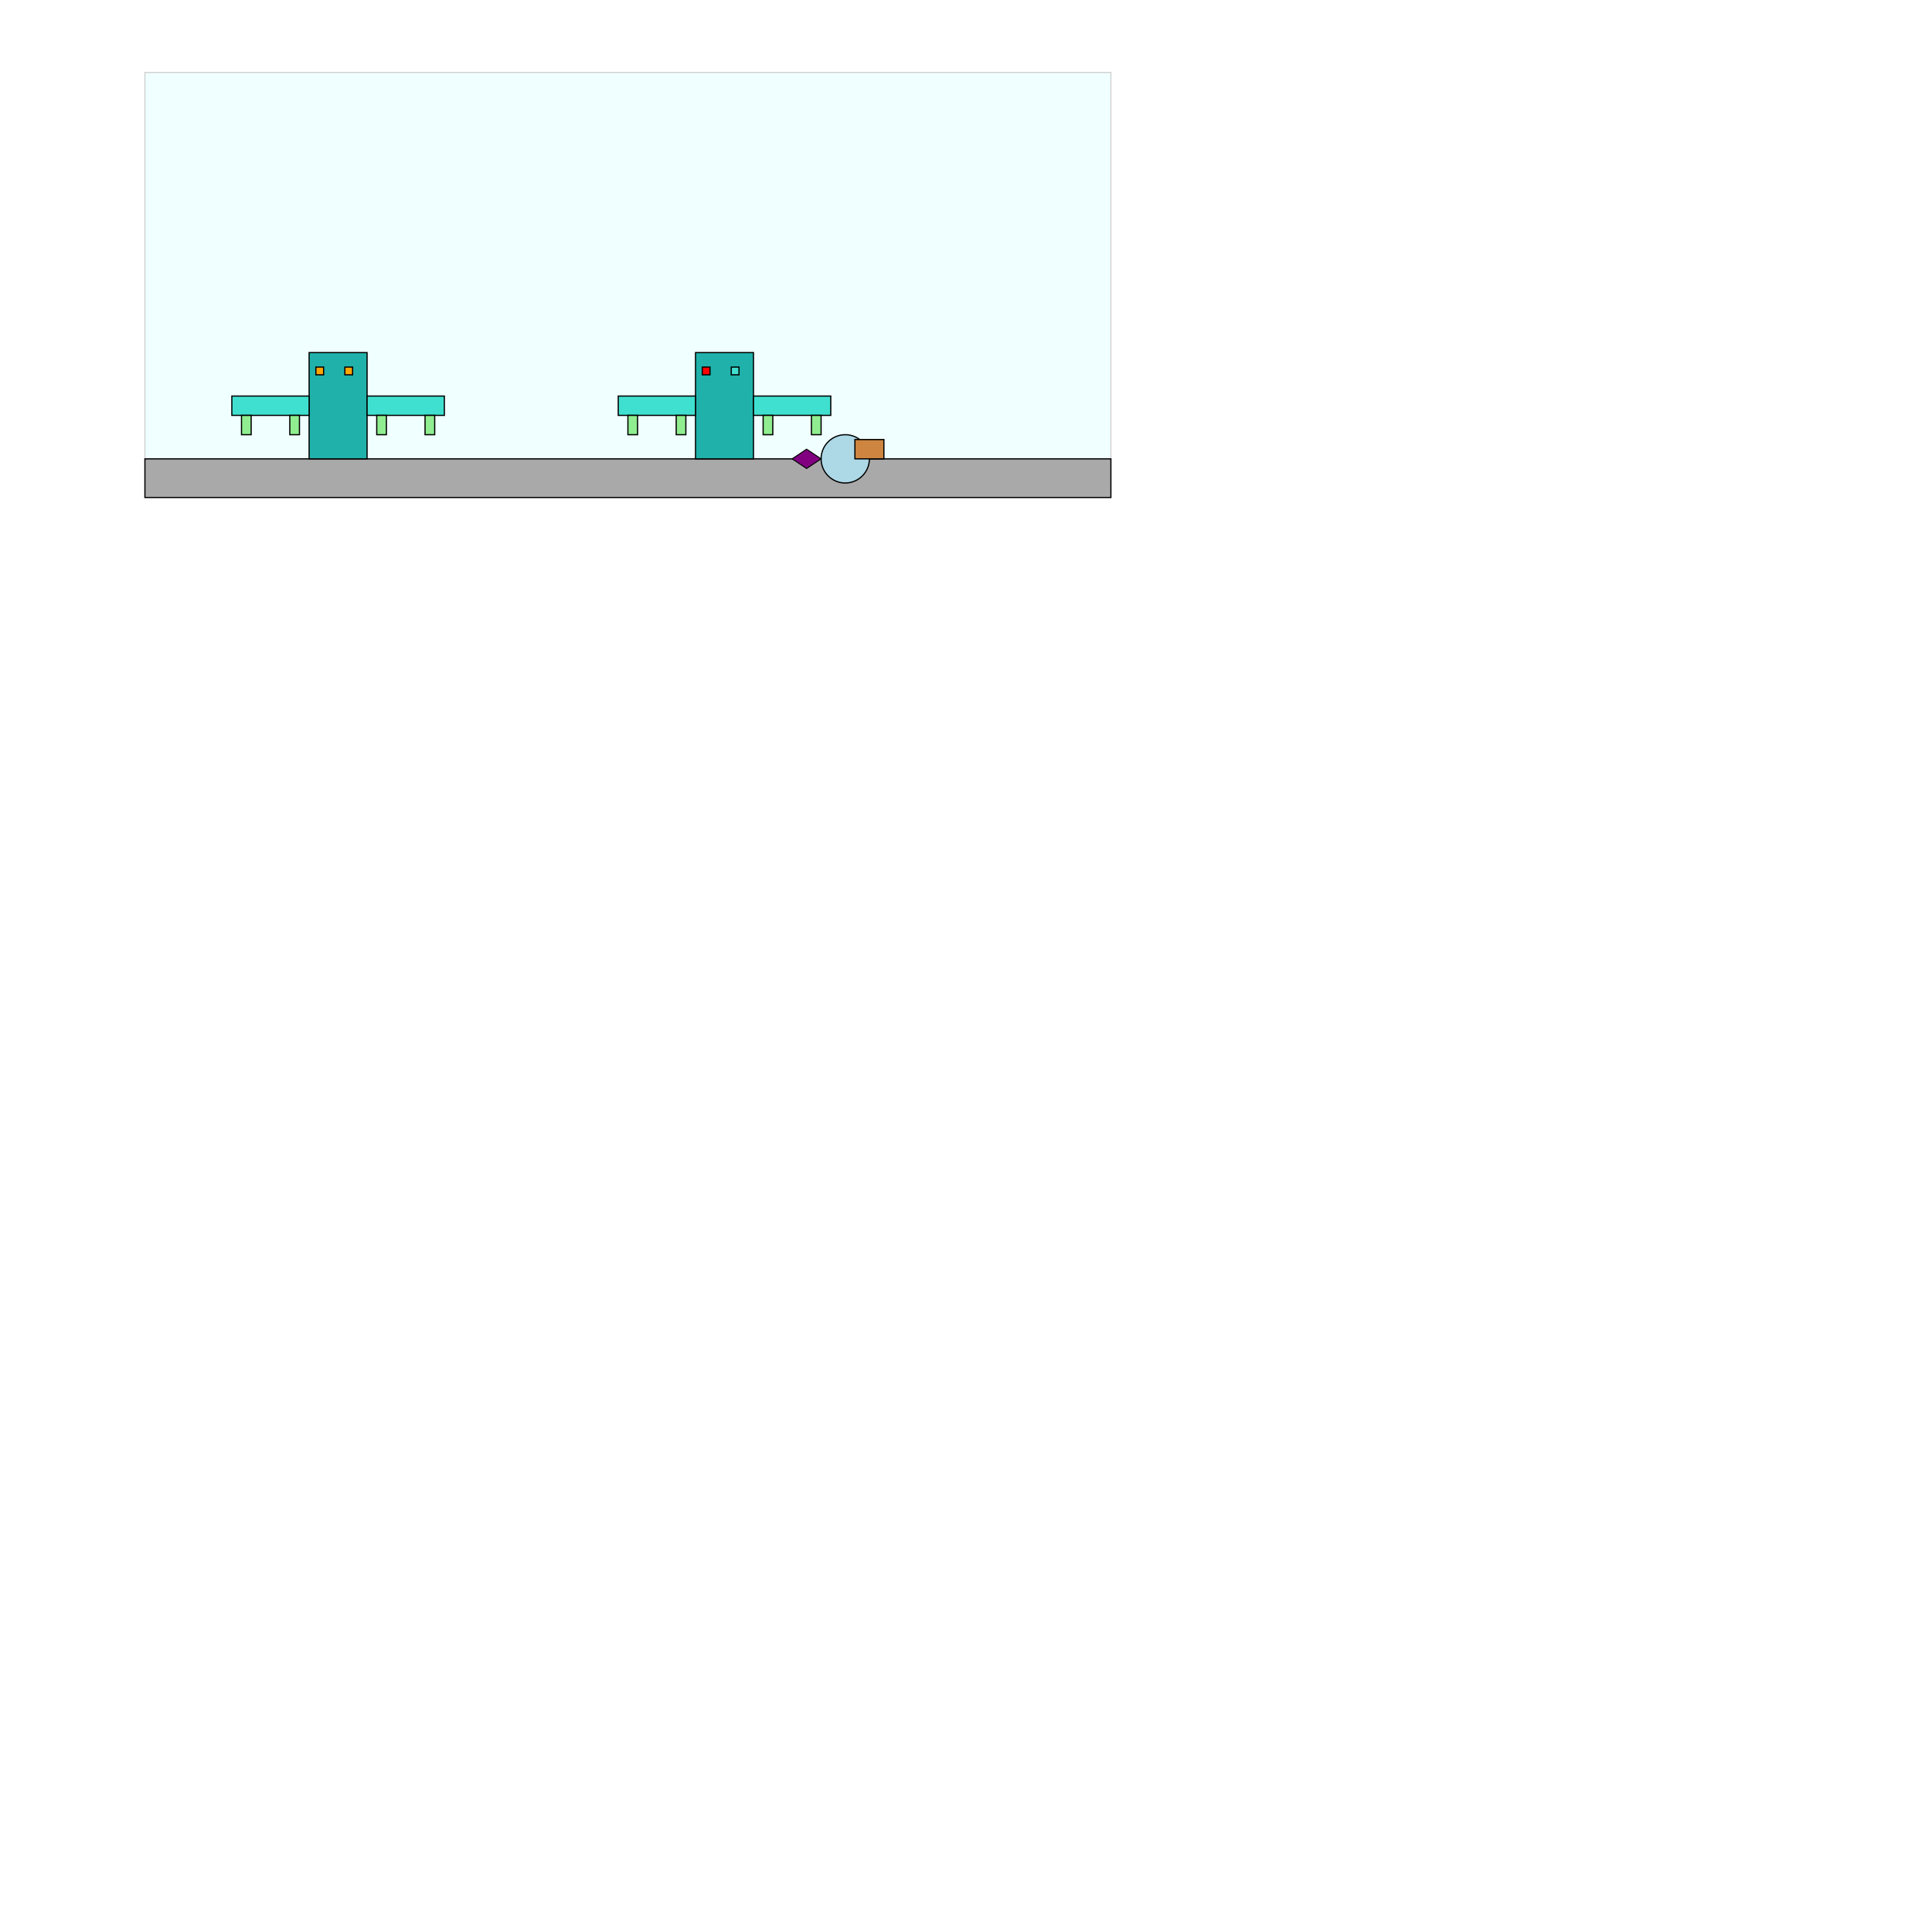
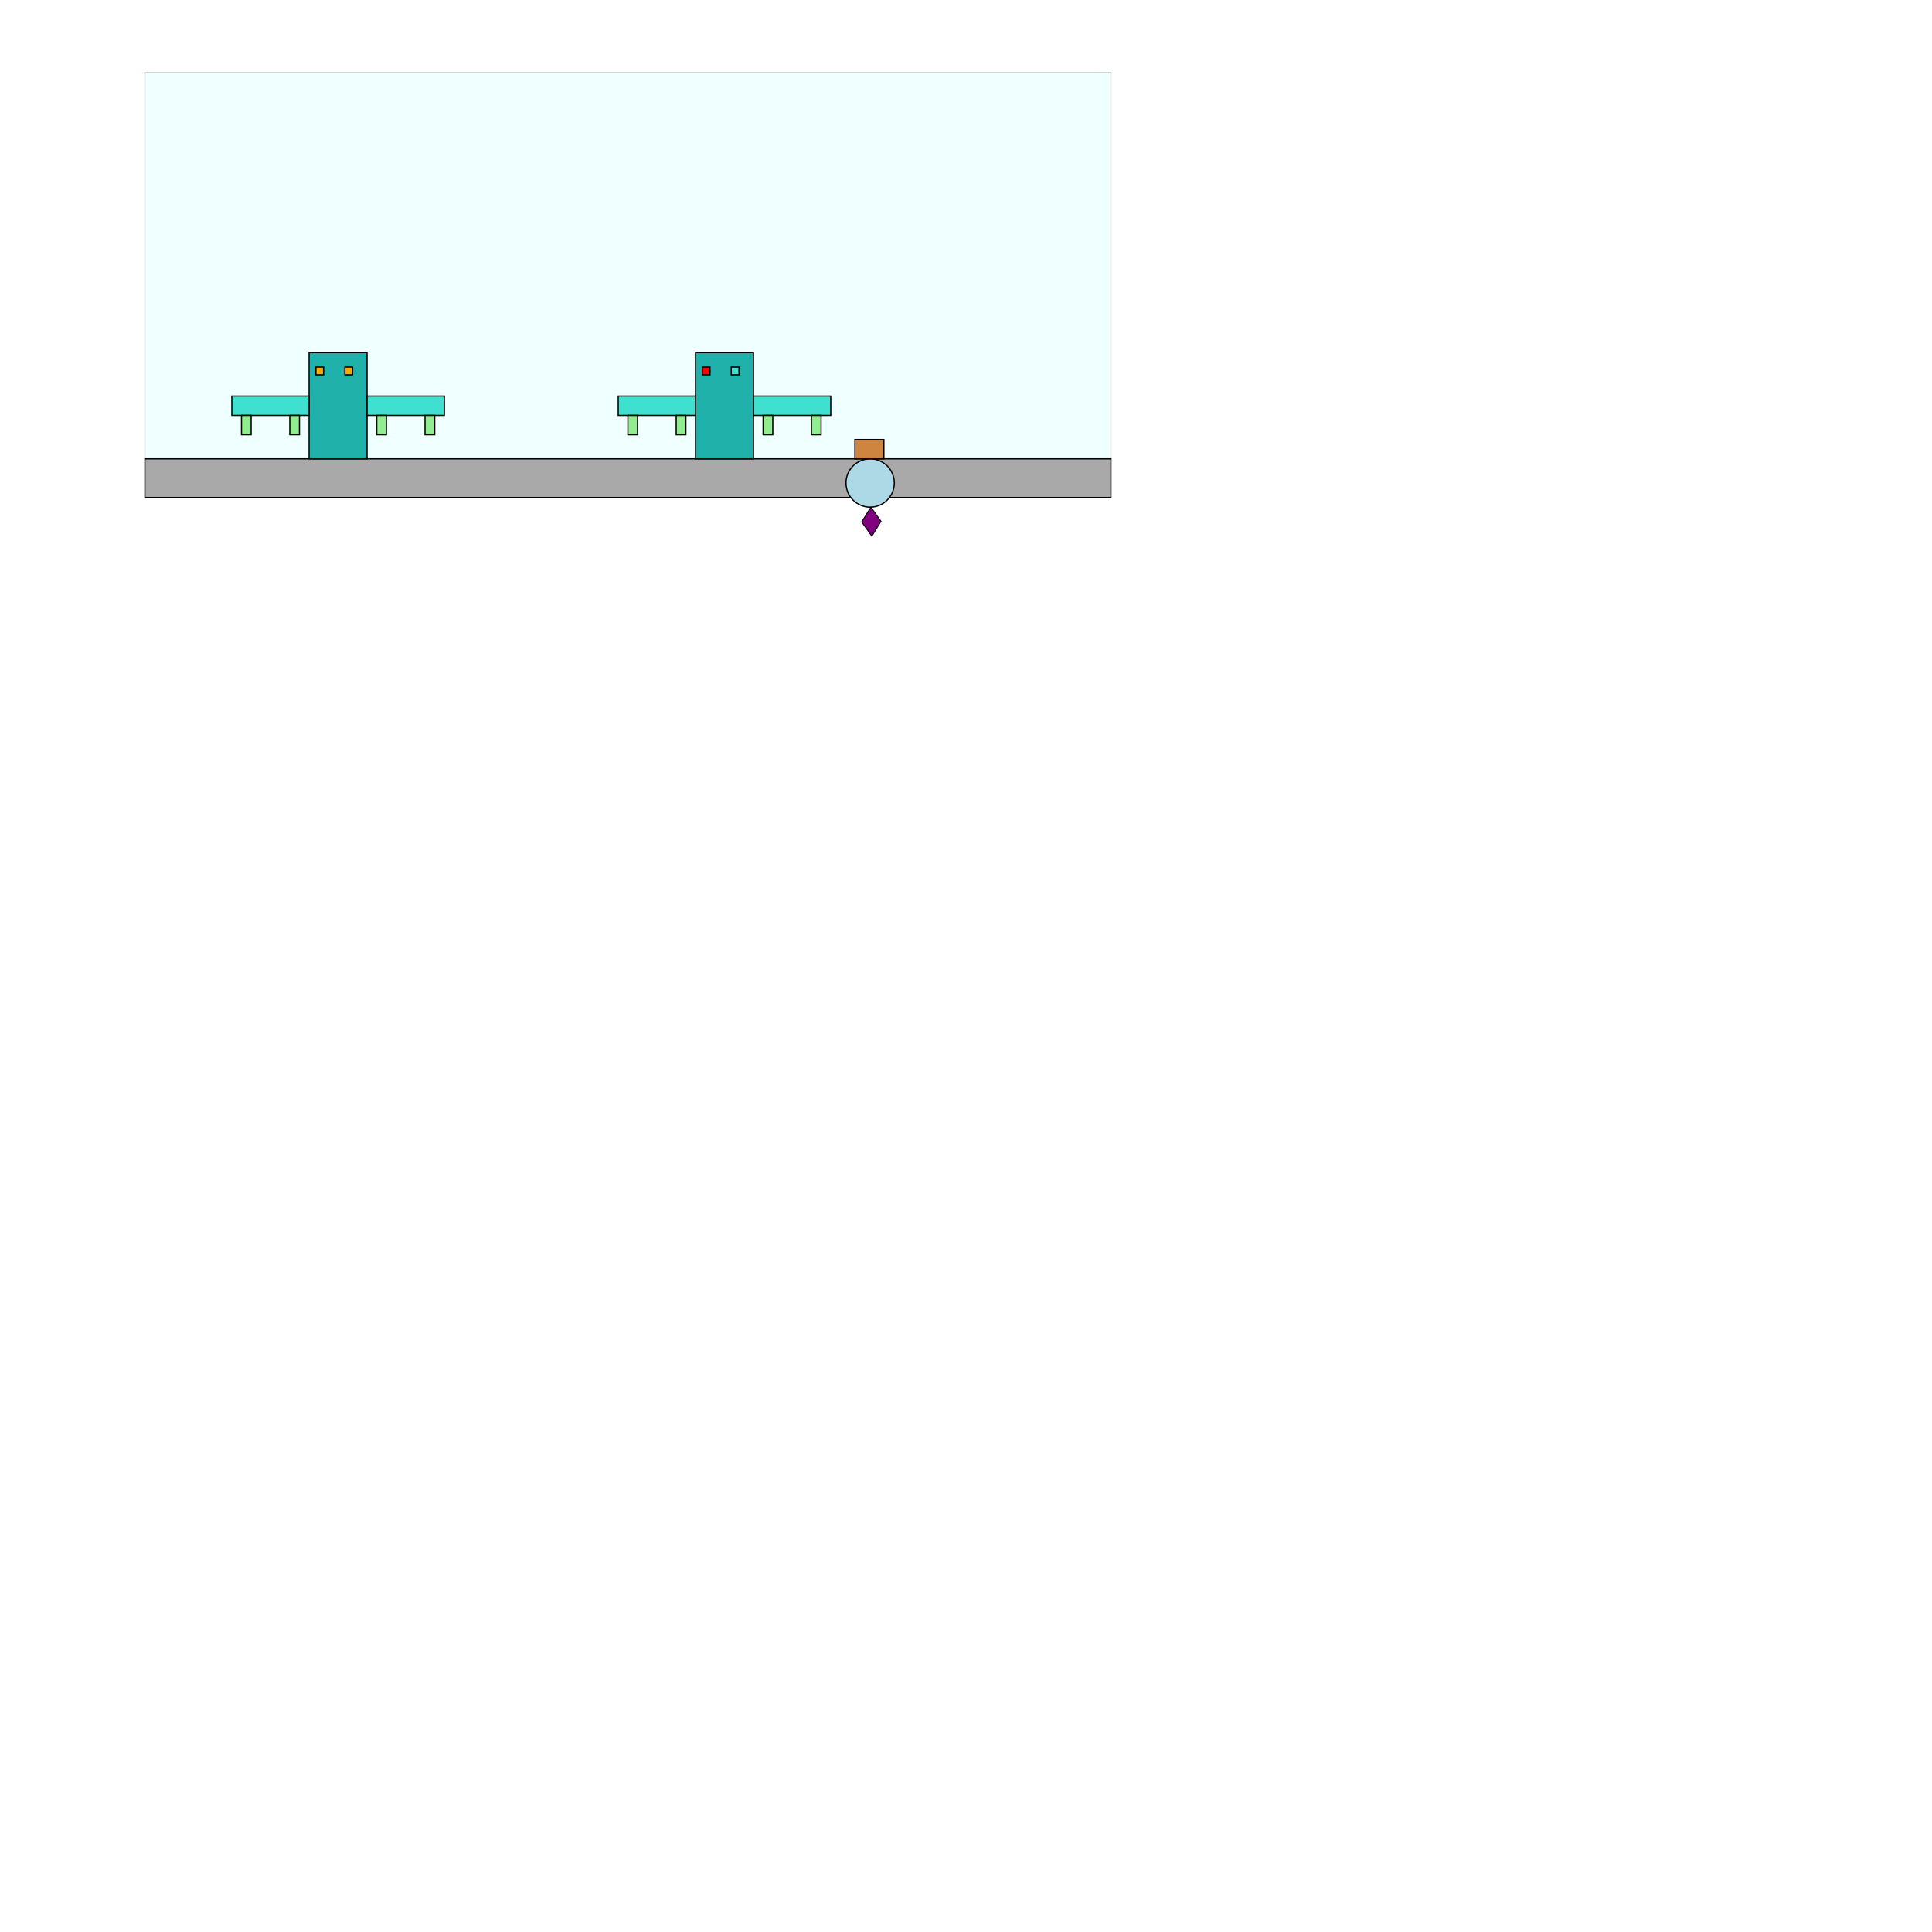
<svg xmlns="http://www.w3.org/2000/svg" version="1.1" width="2000" height="2000">
  <polygon points=" 150,75 1150,75 1150,475 150,475" style="fill:azure;stroke:lightgrey;stroke-width:1.25" />
  <polygon points=" 150,475 1150,475 1150,515 150,515" style="fill:darkgrey;stroke:black;stroke-width:1.25" />
-   <circle cx="875" cy="475" r="25" fill="lightblue" />
-   <circle cx="875" cy="475" r="25" fill="none" stroke="black" stroke-width="1.25" />
-   <polygon points=" 835,485 820,475 835,465 850,475" style="fill:purple;stroke:black;stroke-width:1" />
+   <circle cx="900.785" cy="499.988" r="25" fill="lightblue" />
+   <circle cx="900.785" cy="499.988" r="25" fill="none" stroke="black" stroke-width="1.25" />
+   <polygon points=" 912.037,539.654 902.513,554.961 892.047,540.282 901.571,524.975" style="fill:purple;stroke:black;stroke-width:1" />
  <polygon points=" 885,455 915,455 915,475 885,475" style="fill:peru;stroke:black;stroke-width:1.25" />
  <polygon points=" 320,365 380,365 380,475 320,475" style="fill:lightseagreen;stroke:black;stroke-width:1.25" />
  <polygon points=" 357,380 365,380 365,388 357,388" style="fill:orange;stroke:black;stroke-width:1.25" />
  <polygon points=" 327,380 335,380 335,388 327,388" style="fill:orange;stroke:black;stroke-width:1.25" />
  <polygon points=" 380,410 460,410 460,430 380,430" style="fill:turquoise;stroke:black;stroke-width:1.25" />
  <polygon points=" 390,430 400,430 400,450 390,450" style="fill:lightgreen;stroke:black;stroke-width:1.25" />
  <polygon points=" 440,430 450,430 450,450 440,450" style="fill:lightgreen;stroke:black;stroke-width:1.25" />
  <polygon points=" 240,410 320,410 320,430 240,430" style="fill:turquoise;stroke:black;stroke-width:1.25" />
  <polygon points=" 250,430 260,430 260,450 250,450" style="fill:lightgreen;stroke:black;stroke-width:1.25" />
  <polygon points=" 300,430 310,430 310,450 300,450" style="fill:lightgreen;stroke:black;stroke-width:1.25" />
  <polygon points=" 720,365 780,365 780,475 720,475" style="fill:lightseagreen;stroke:black;stroke-width:1.25" />
  <polygon points=" 757,380 765,380 765,388 757,388" style="fill:turquoise;stroke:black;stroke-width:1.25" />
  <polygon points=" 727,380 735,380 735,388 727,388" style="fill:red;stroke:black;stroke-width:1.25" />
  <polygon points=" 780,410 860,410 860,430 780,430" style="fill:turquoise;stroke:black;stroke-width:1.25" />
  <polygon points=" 790,430 800,430 800,450 790,450" style="fill:lightgreen;stroke:black;stroke-width:1.25" />
  <polygon points=" 840,430 850,430 850,450 840,450" style="fill:lightgreen;stroke:black;stroke-width:1.25" />
  <polygon points=" 640,410 720,410 720,430 640,430" style="fill:turquoise;stroke:black;stroke-width:1.25" />
  <polygon points=" 650,430 660,430 660,450 650,450" style="fill:lightgreen;stroke:black;stroke-width:1.25" />
  <polygon points=" 700,430 710,430 710,450 700,450" style="fill:lightgreen;stroke:black;stroke-width:1.25" />
</svg>
